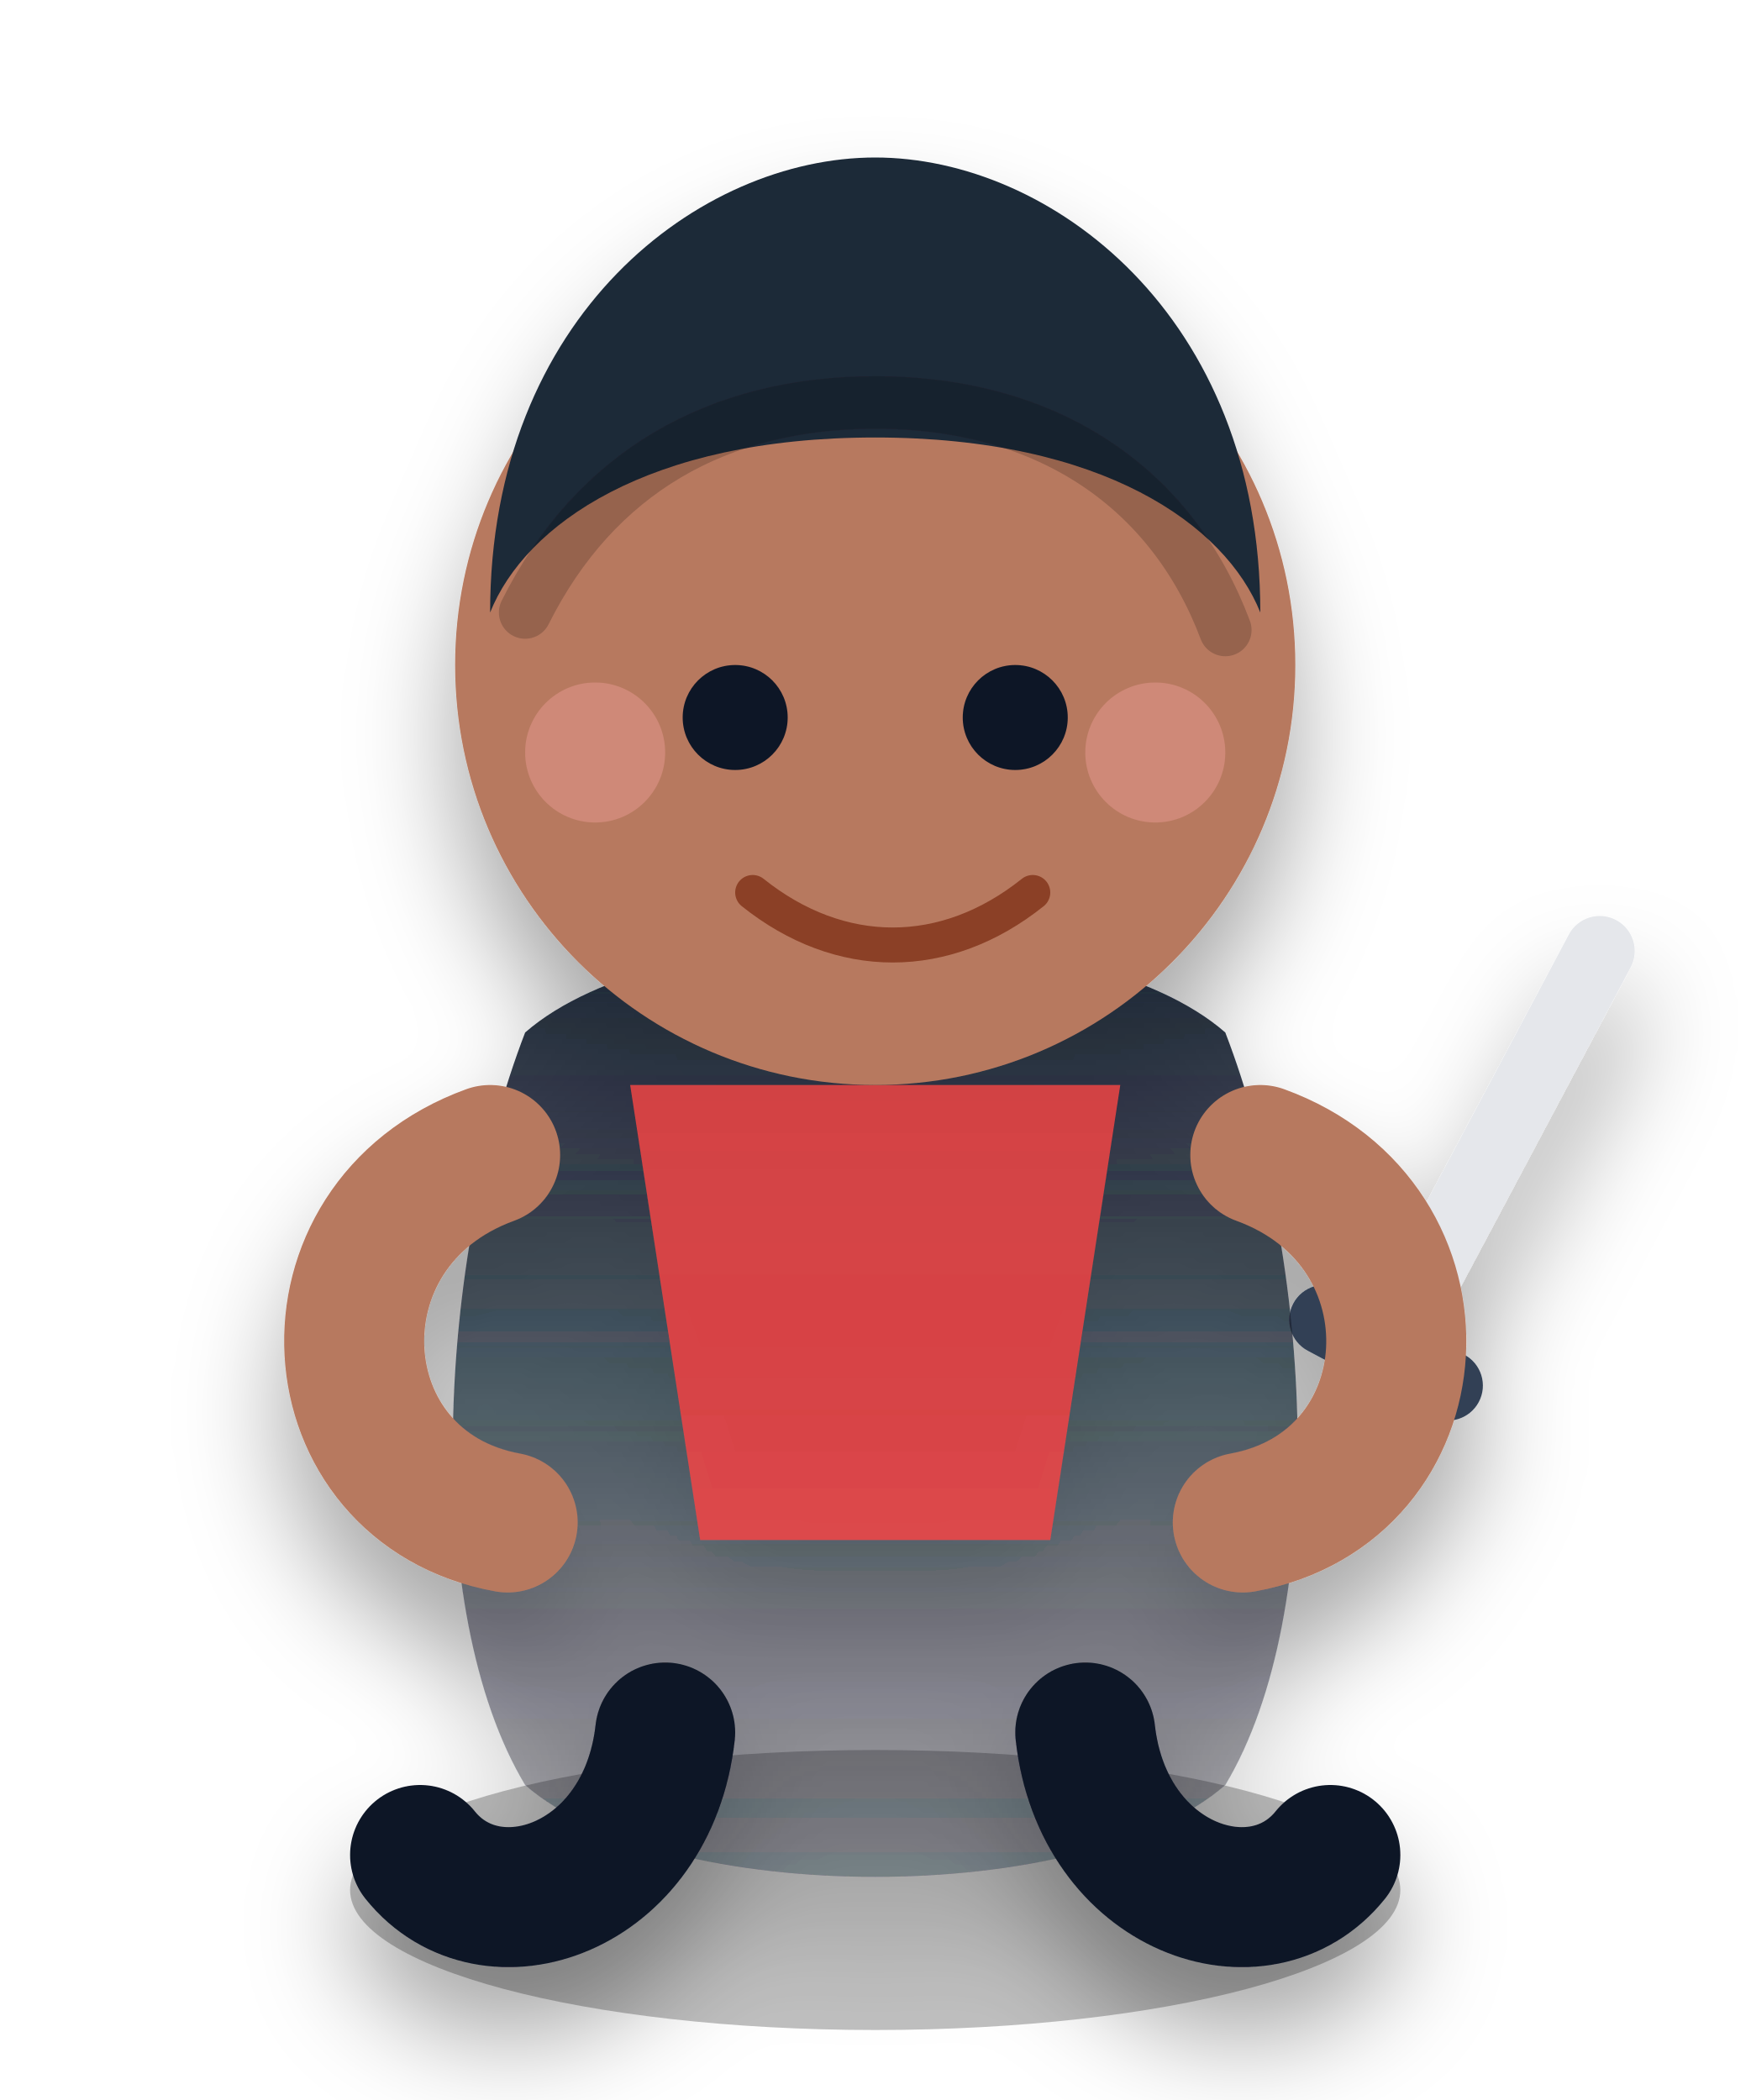
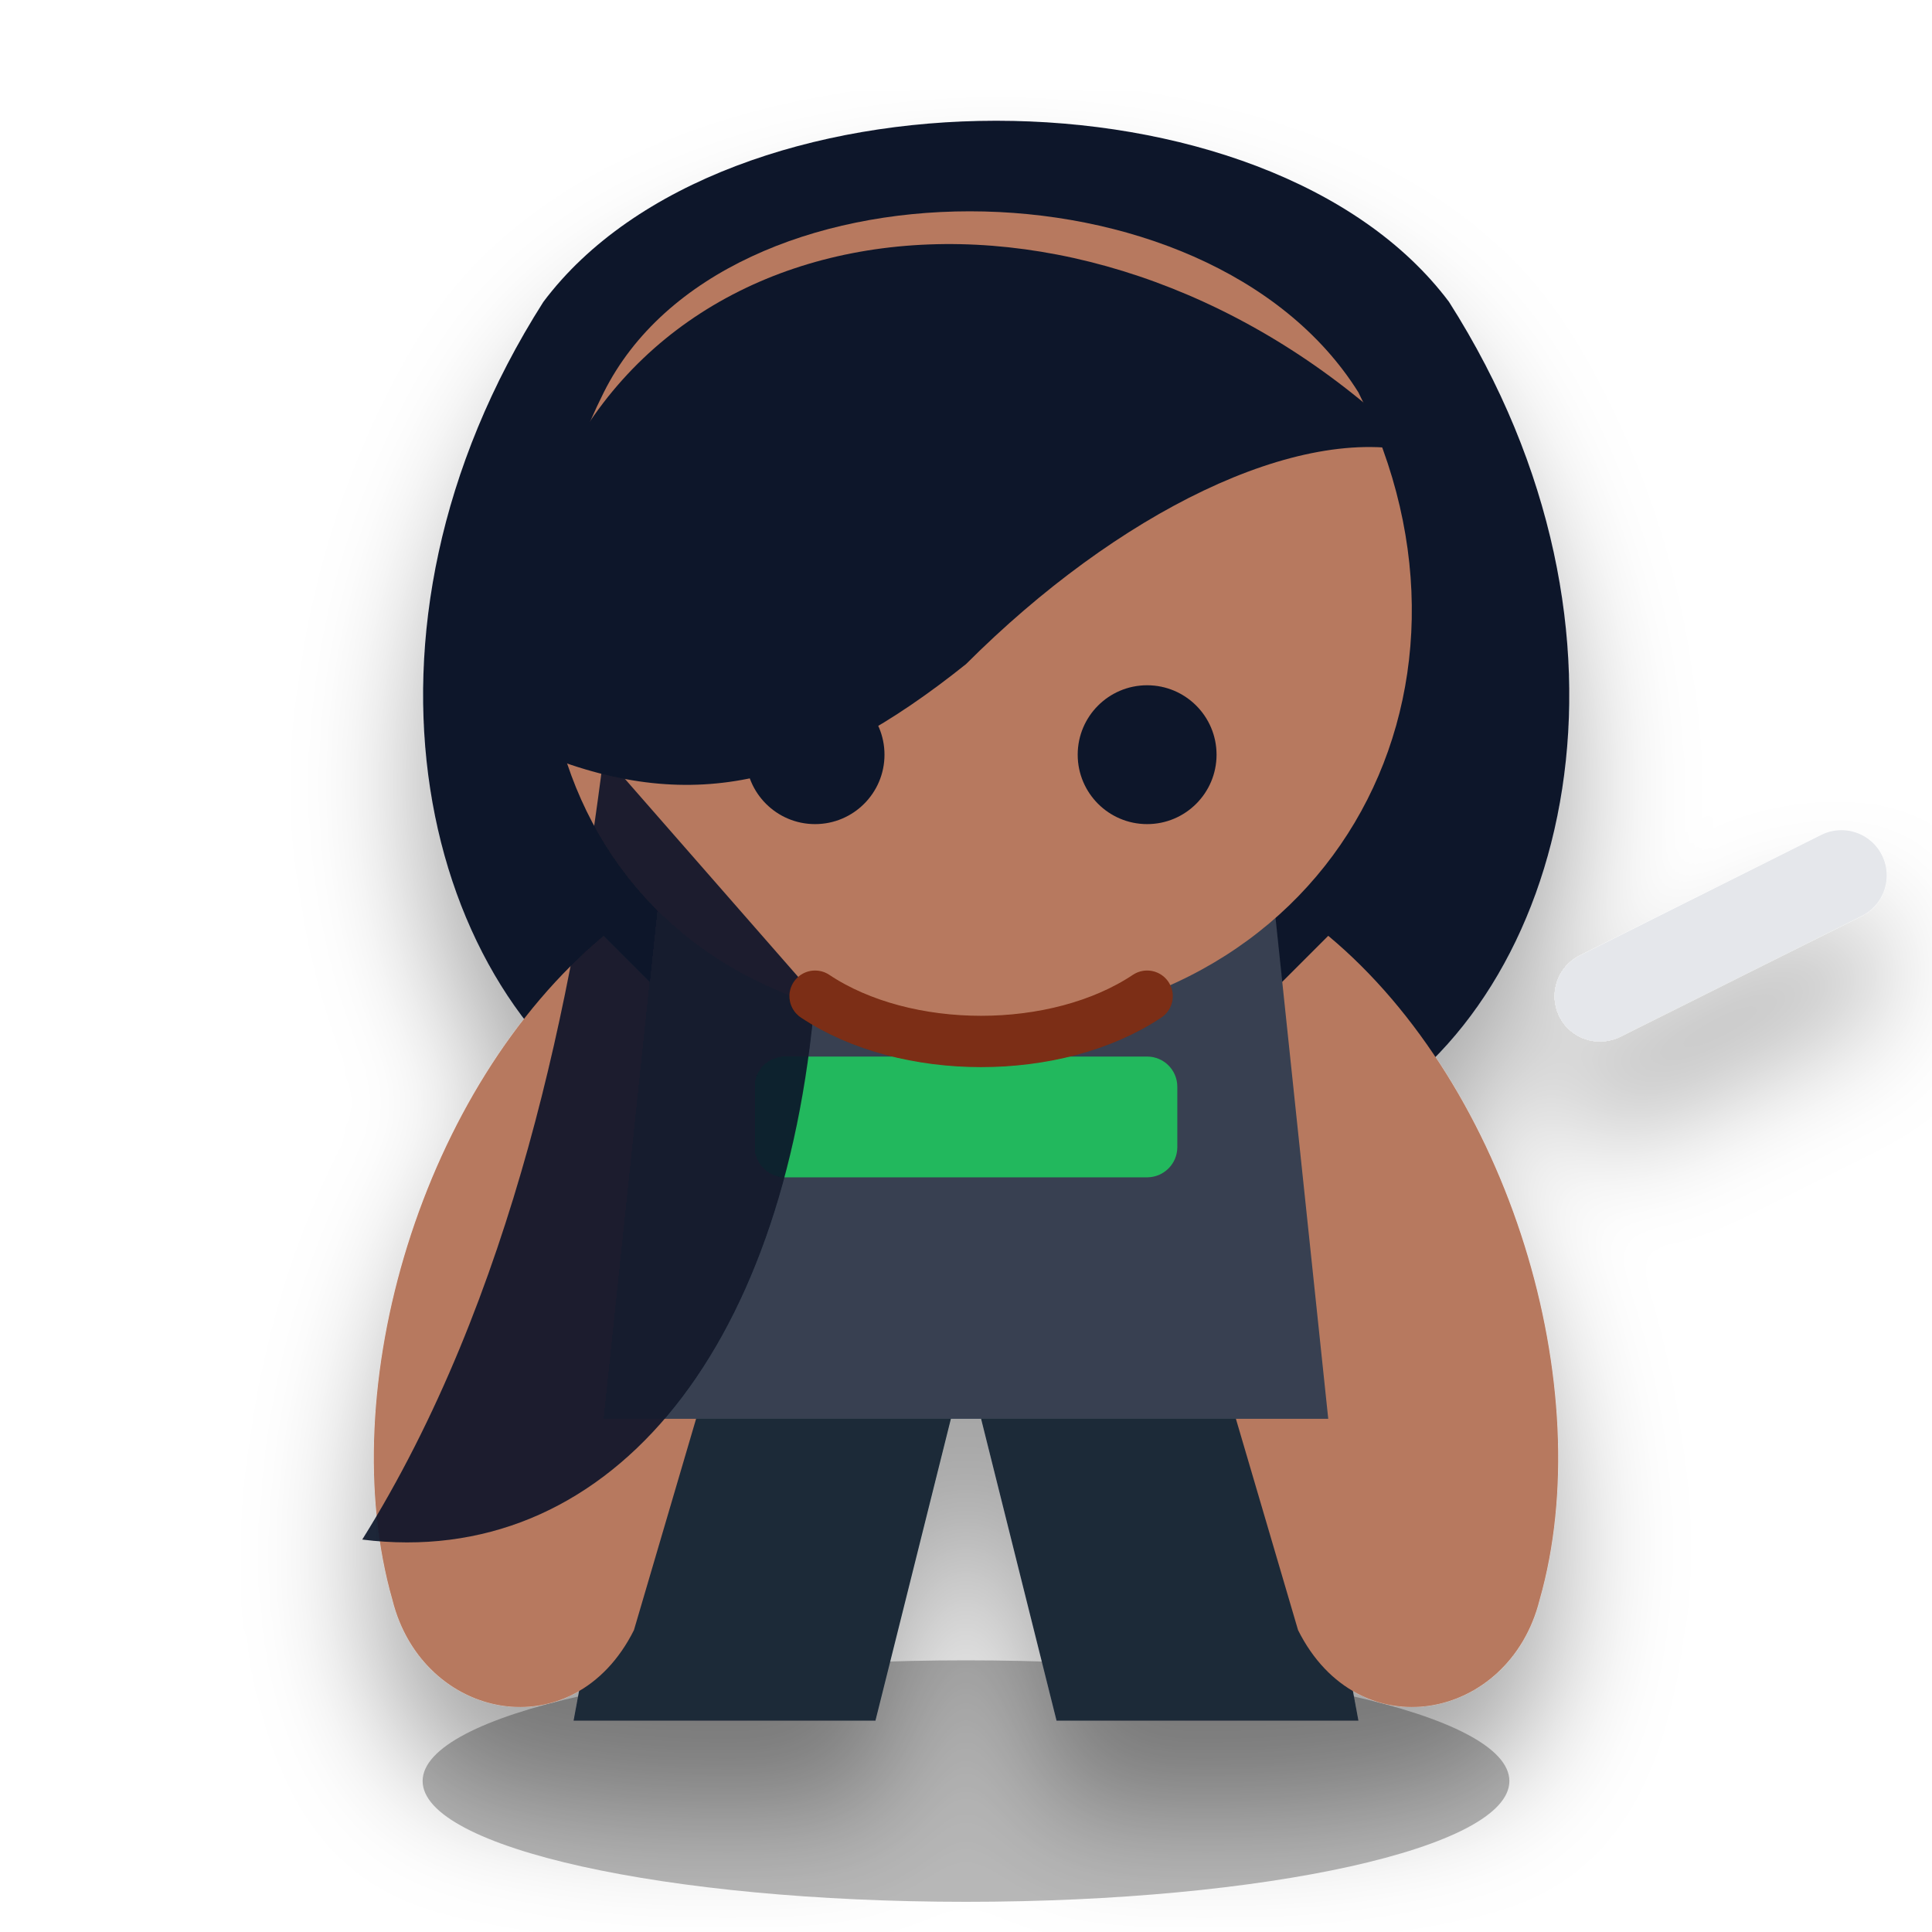
- <svg xmlns="http://www.w3.org/2000/svg" width="100" height="120" viewBox="0 0 100 120">
+ <svg xmlns="http://www.w3.org/2000/svg" viewBox="0 0 64 64" role="img" aria-label="character">
  <defs>
-     <filter id="shadow" x="-20%" y="-20%" width="140%" height="140%">
-       <feDropShadow dx="0" dy="4" stdDeviation="3" flood-color="#000" flood-opacity="0.35" />
+     <filter id="s" x="-20%" y="-20%" width="140%" height="140%">
+       <feDropShadow dx="0" dy="3" stdDeviation="2" flood-opacity=".35" />
    </filter>
-     <linearGradient id="body" x1="0" y1="0" x2="0" y2="1">
-       <stop offset="0" stop-color="#1f2937" />
-       <stop offset="1" stop-color="#111827" stop-opacity="0.3" />
-     </linearGradient>
  </defs>
-   <ellipse cx="50" cy="108" rx="30" ry="8" fill="#000" opacity="0.25" />
-   <g filter="url(#shadow)">
-     <g transform="rotate(28 82 72)">
-       <rect x="80" y="50" width="4" height="30" rx="2" fill="#e5e7eb" />
-       <rect x="76" y="76" width="12" height="4" rx="2" fill="#334155" />
-     </g>
-     <path d="M30 59 C25 72 24 92 30 102 C38 109 62 109 70 102 C76 92 75 72 70 59 C62 52 38 52 30 59 Z" fill="url(#body)" />
-     <path d="M36 62 L64 62 L60 88 L40 88 Z" fill="#ef4444" opacity="0.85" />
-     <path d="M28 66 C17 70 18 85 29 87" fill="none" stroke="#b7795f" stroke-width="8" stroke-linecap="round" />
-     <path d="M72 66 C83 70 82 85 71 87" fill="none" stroke="#b7795f" stroke-width="8" stroke-linecap="round" />
-     <path d="M38 99 C37 108 28 111 24 106" fill="none" stroke="#111827" stroke-width="8" stroke-linecap="round" />
-     <path d="M62 99 C63 108 72 111 76 106" fill="none" stroke="#111827" stroke-width="8" stroke-linecap="round" />
-     <circle cx="50" cy="38" r="24" fill="#b7795f" />
-     <path d="M28 35 C28 18 40 9 50 9 C60 9 72 18 72 35 C70 30 63 25 50 25 C37 25 30 30 28 35 Z" fill="#1f2937" />
-     <path d="M30 35 C34 27 41 23 50 23 C60 23 67 28 70 36" fill="none" stroke="rgba(0,0,0,.18)" stroke-width="3" stroke-linecap="round" />
-     <circle cx="42" cy="41" r="3" fill="#111827" />
-     <circle cx="58" cy="41" r="3" fill="#111827" />
-     <path d="M43 51 C48 55 54 55 59 51" fill="none" stroke="#7c2d12" stroke-width="2" stroke-linecap="round" opacity="0.75" />
-     <circle cx="34" cy="43" r="4" fill="#fca5a5" opacity="0.35" />
-     <circle cx="66" cy="43" r="4" fill="#fca5a5" opacity="0.35" />
+   <ellipse cx="32" cy="59" rx="18" ry="4" fill="#000" opacity=".28" />
+   <g filter="url(#s)">
+     <path d="M18 10 C24 2 42 2 48 10 C55 21 52 33 45 37 L21 37 C14 33 11 21 18 10 Z" fill="#0f172a" />
+     <path d="M24 30 L40 30 L45 57 L35 57 L32 45 L29 57 L19 57 Z" fill="#1f2937" />
+     <path d="M20 31 C14 36 11 46 13 53 C14 57 19 58 21 54 L26 37 Z" fill="#b7795f" />
+     <path d="M44 31 C50 36 53 46 51 53 C50 57 45 58 43 54 L38 37 Z" fill="#b7795f" />
+     <path d="M22 28 L42 28 L44 47 L20 47 Z" fill="#374151" />
+     <rect x="25" y="35" width="14" height="4" rx="1" fill="#22c55e" opacity=".9" />
+     <path d="M20 13 C24 5 40 5 45 13 C50 23 44 34 32 34 C20 34 15 23 20 13 Z" fill="#b7795f" />
+     <path d="M18 17 C22 6 37 5 47 15 C43 14 37 17 32 22 C27 26 23 27 18 25 Z" fill="#0f172a" />
+     <path d="M20 25 C19 33 17 43 12 51 C20 52 26 45 27 33 Z" fill="#0f172a" opacity=".92" />
+     <circle cx="27" cy="25" r="2.3" fill="#0f172a" />
+     <circle cx="38" cy="25" r="2.3" fill="#0f172a" />
+     <path d="M27 33 C30 35 35 35 38 33" fill="none" stroke="#7c2d12" stroke-width="1.7" stroke-linecap="round" />
+     <path d="M53 33 L61 29" stroke="#e5e7eb" stroke-width="3" stroke-linecap="round" />
  </g>
</svg>
